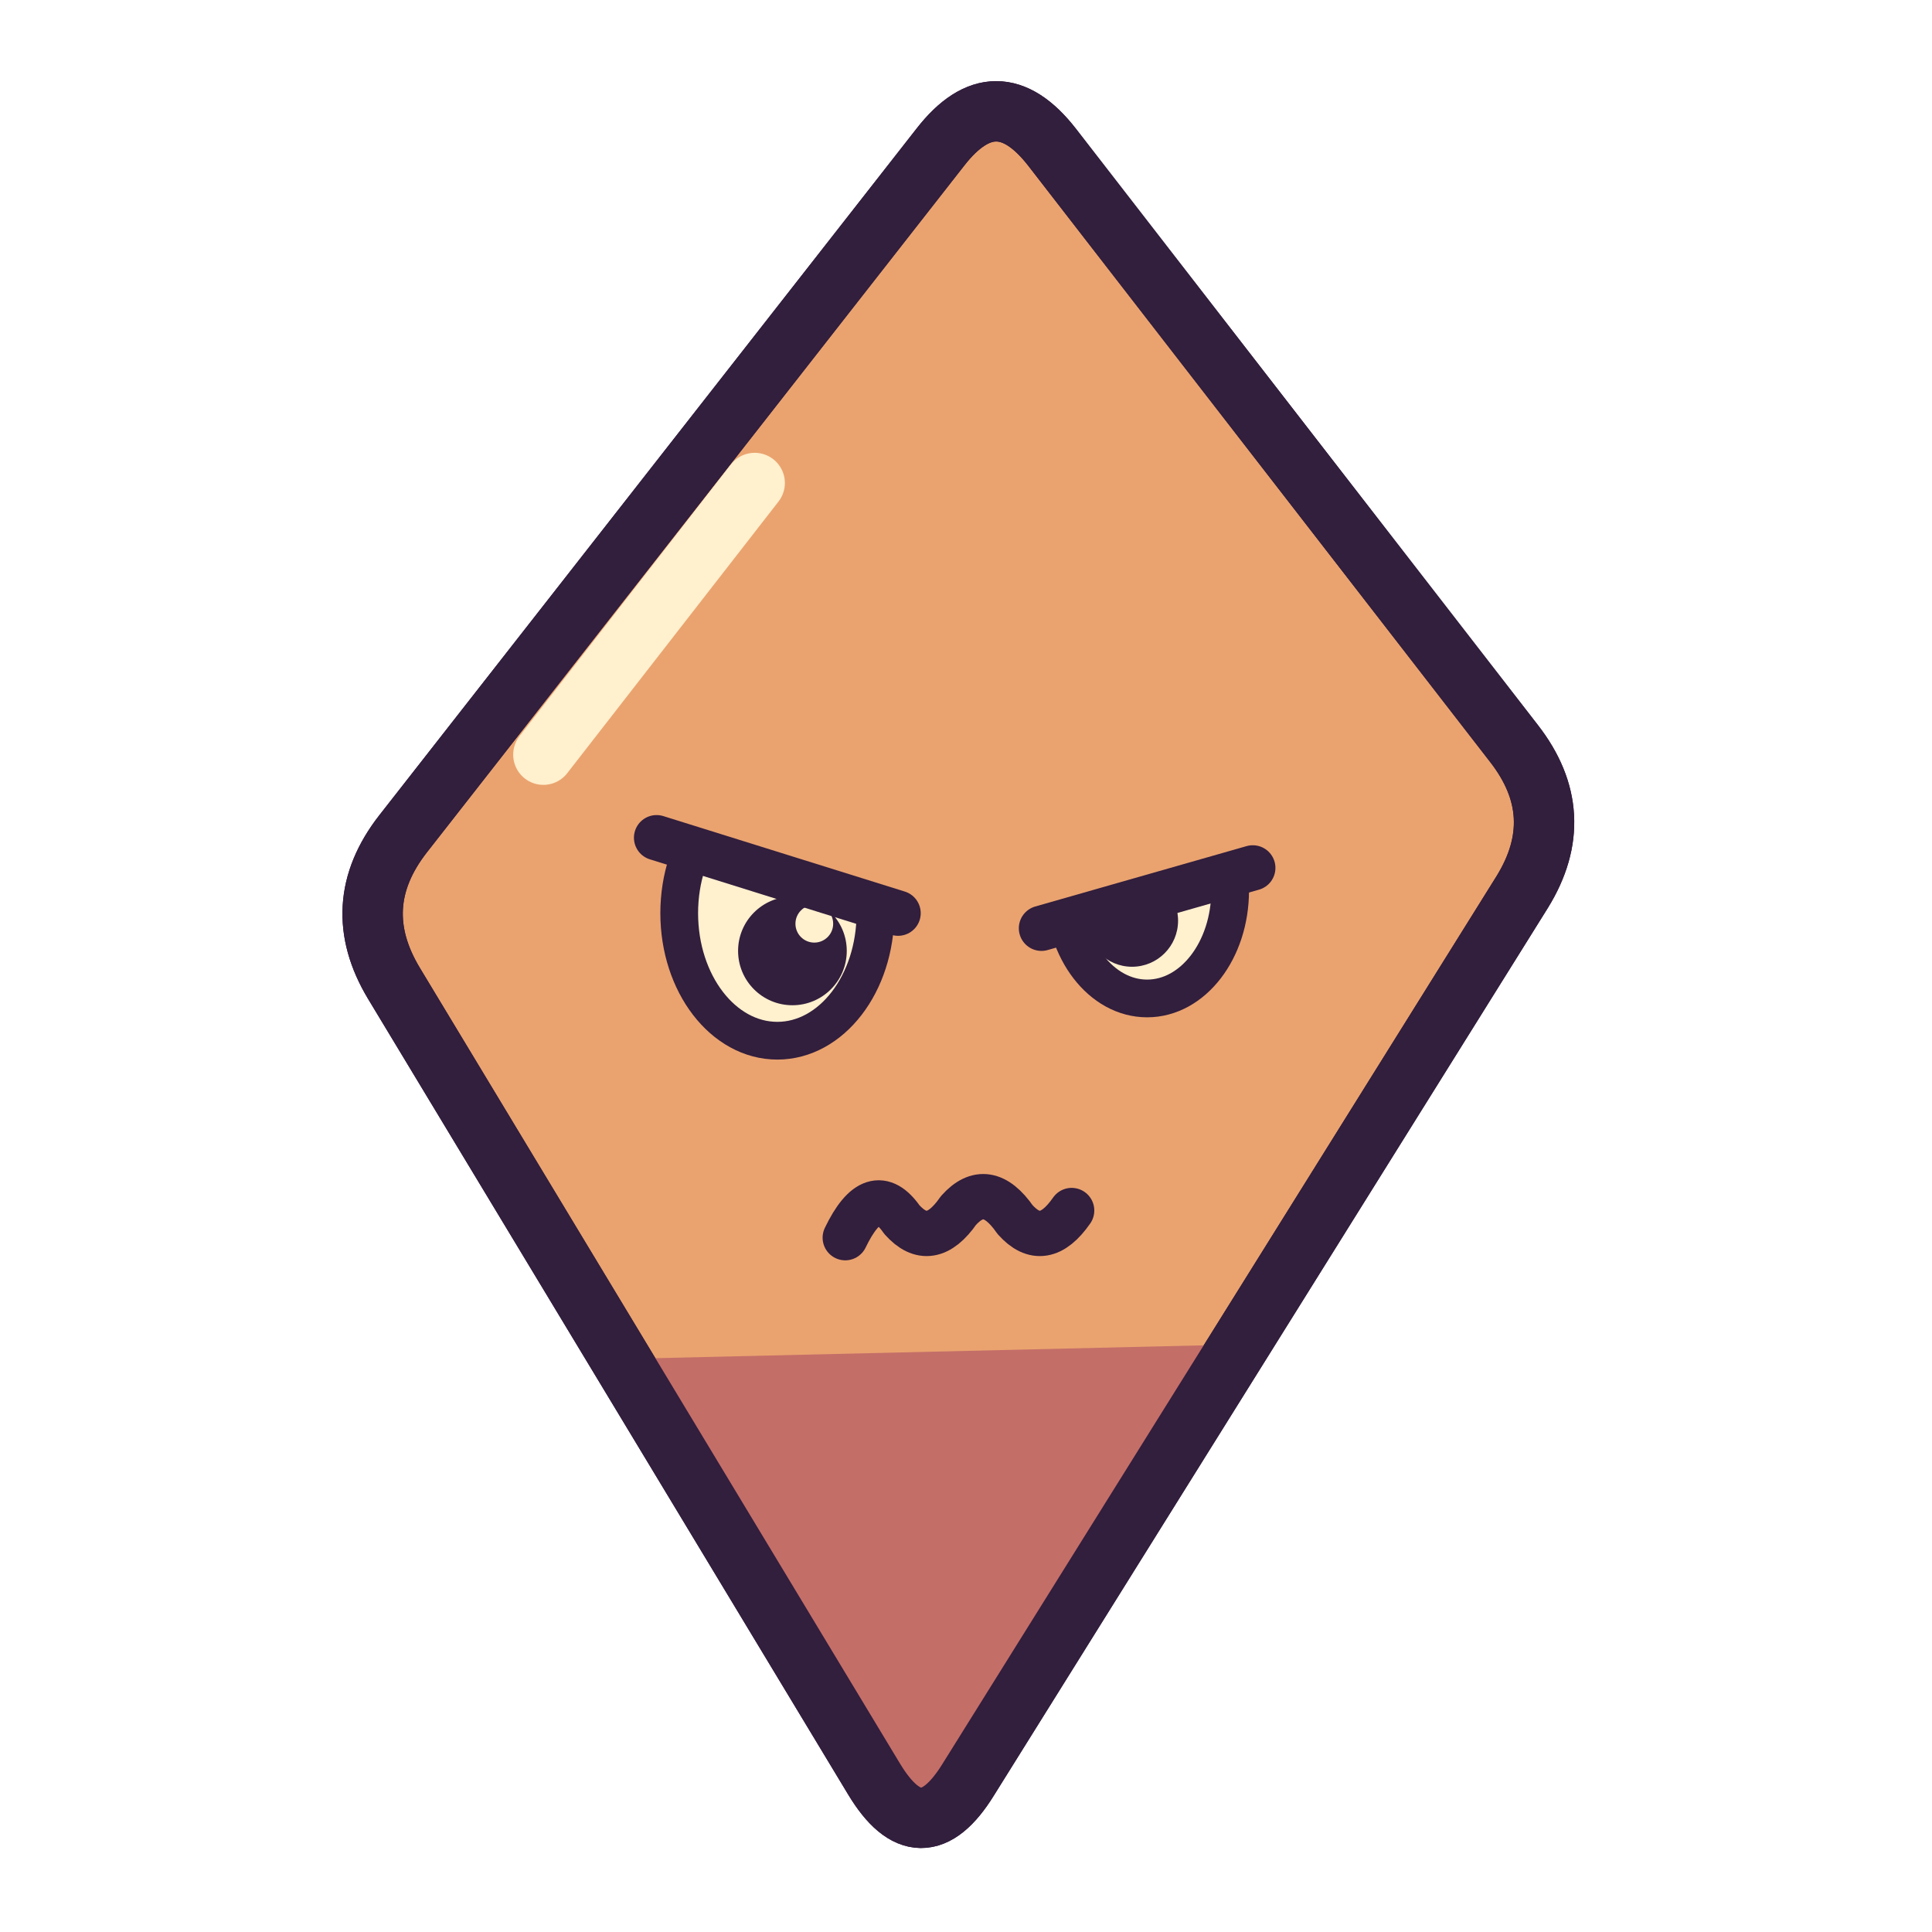
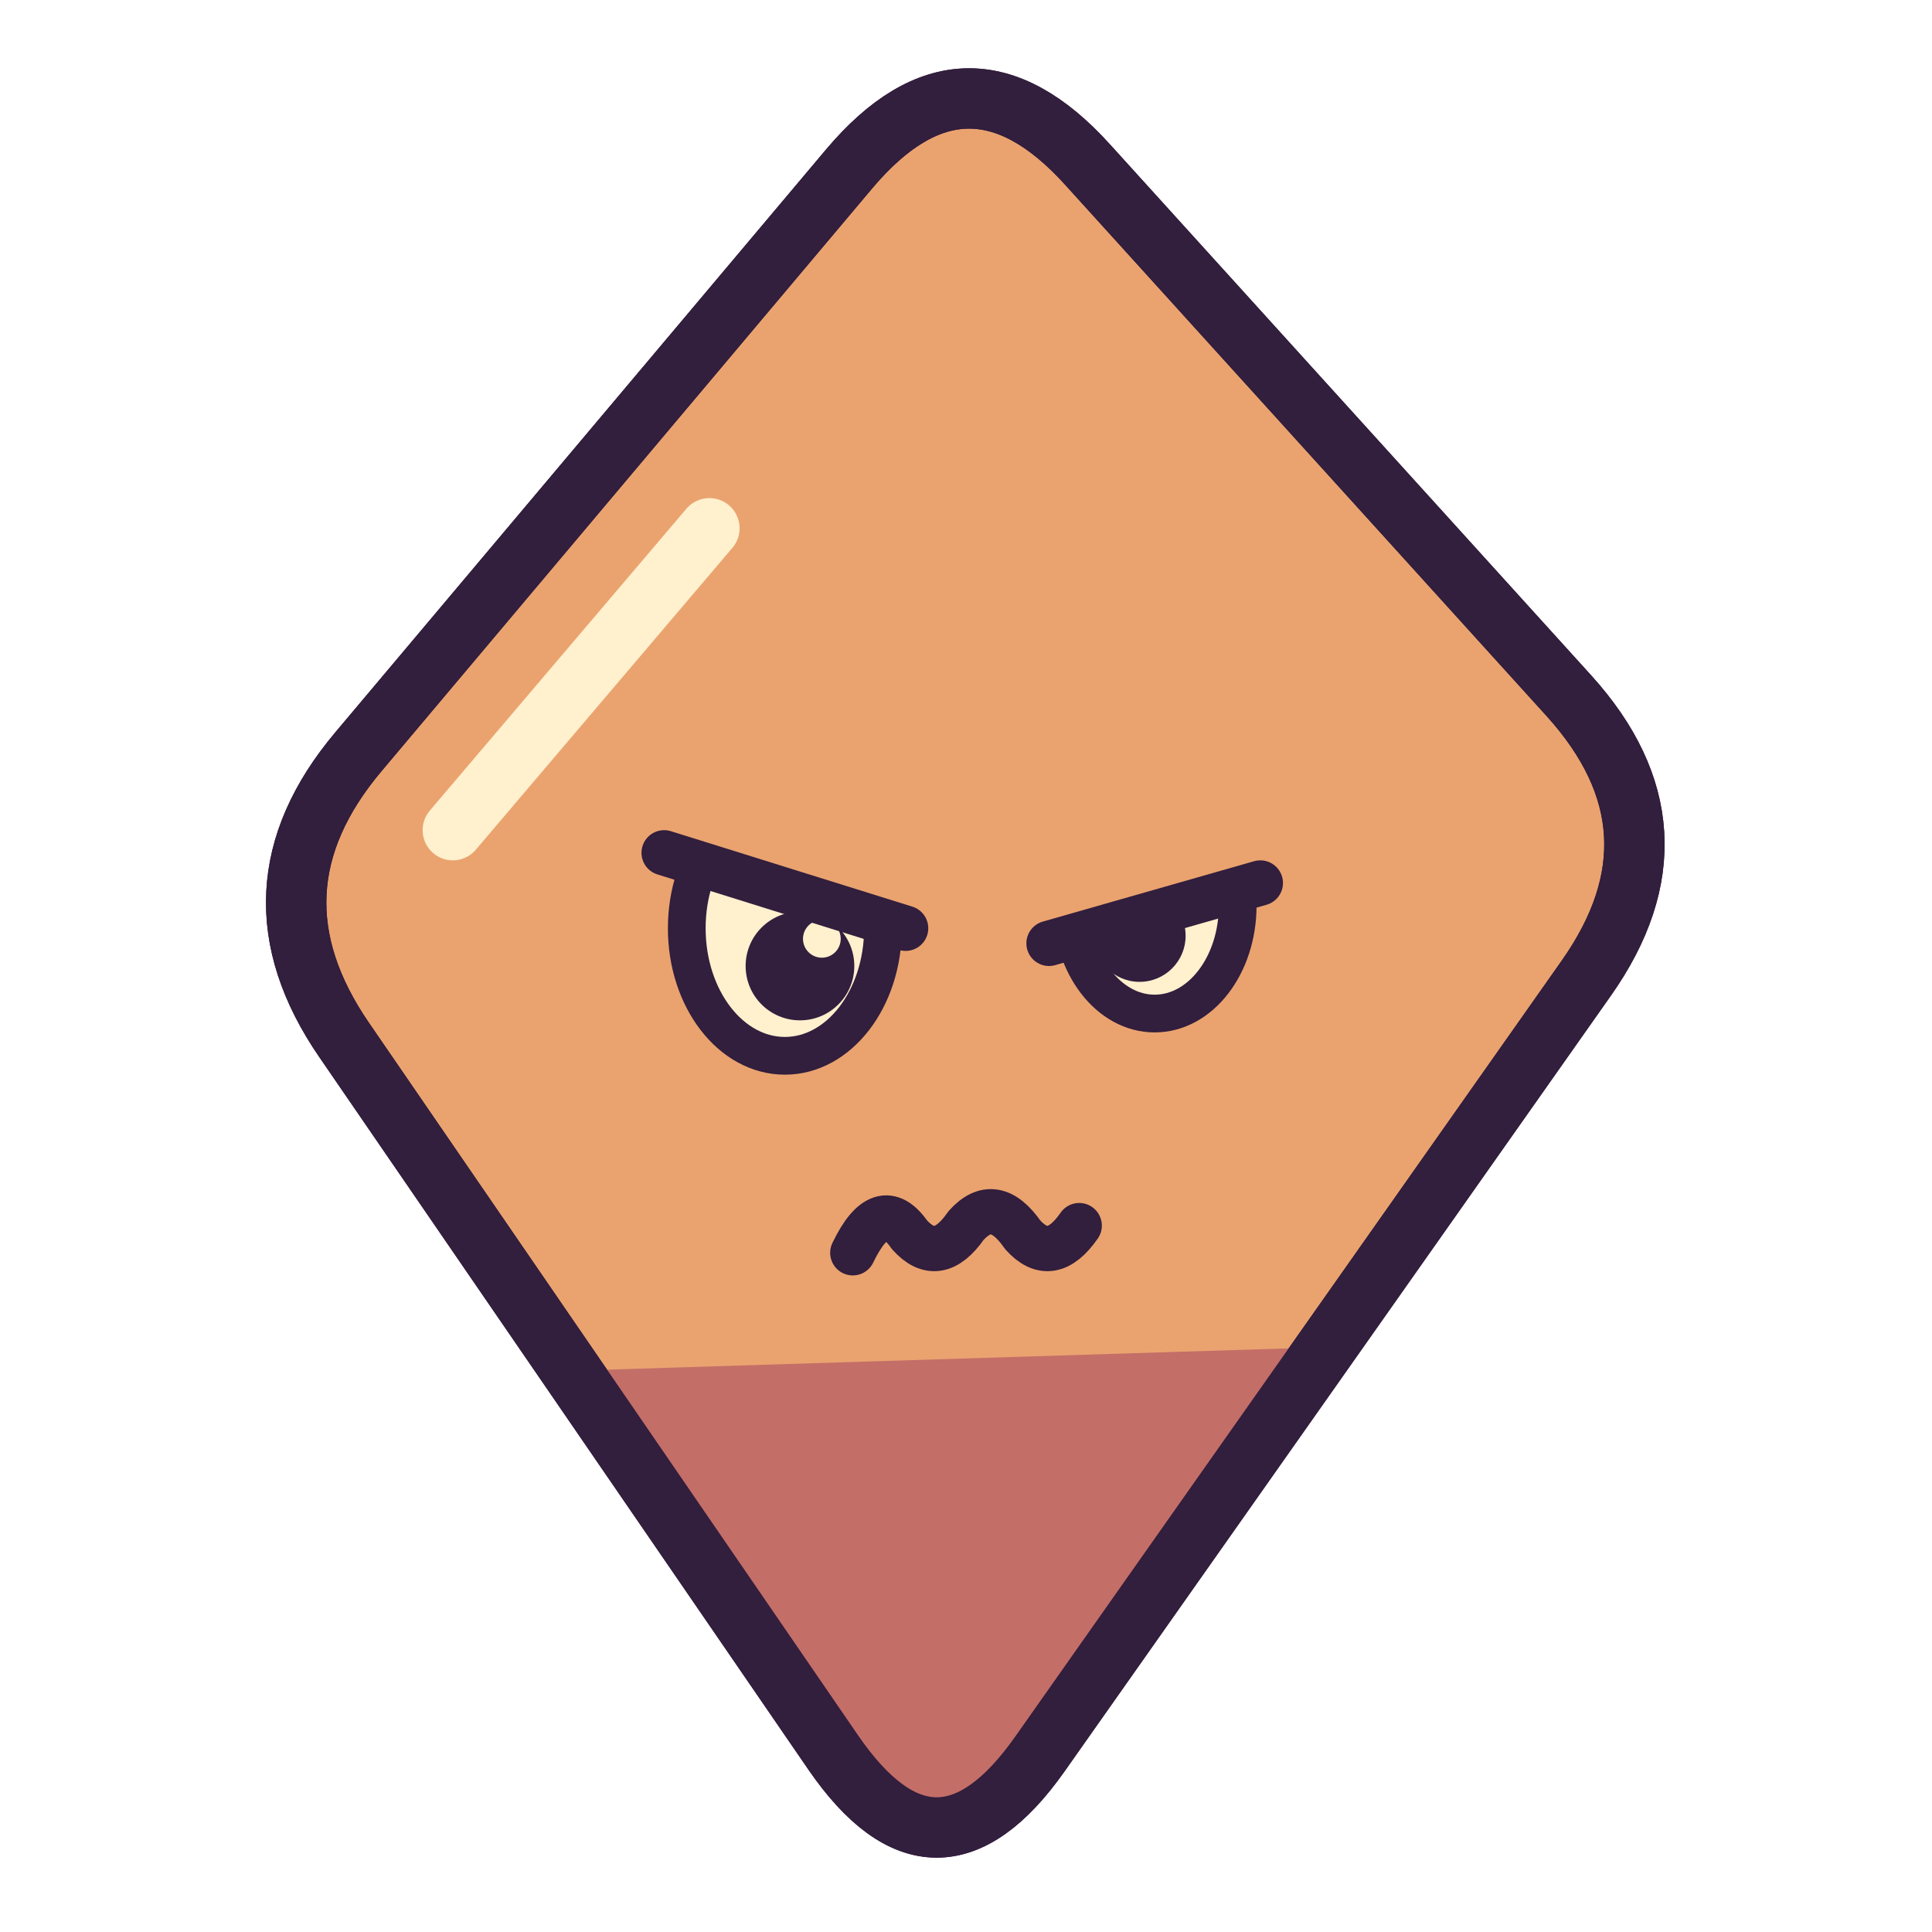
<svg xmlns="http://www.w3.org/2000/svg" width="256" height="256" viewBox="0 0 256 256">
  <g stroke="#321E3D" stroke-width="8" stroke-linecap="round" stroke-linejoin="round">
    <defs>
      <clipPath id="c">
-         <path d="M 124.6 19.5 Q 132 10 139.4 19.5 L 200.6 98.5 Q 208 108 201.7 118.2 L 128.3 235.8 Q 122 246 115.8 235.7 L 52.2 130.3 Q 46 120 53.4 110.5 Z" />
+         <path d="M 112.5 22.4 Q 128 4 144.1 21.8 L 207.9 92.2 Q 224 110 210.2 129.6 L 137.8 232.4 Q 124 252 110.4 232.2 L 45.6 137.8 Q 32 118 47.5 99.6 Z" />
      </clipPath>
    </defs>
-     <path d="M 124.6 19.5 Q 132 10 139.4 19.5 L 200.6 98.5 Q 208 108 201.7 118.2 L 128.3 235.8 Q 122 246 115.8 235.7 L 52.2 130.3 Q 46 120 53.4 110.5 Z" fill="#EAA36F" />
-     <path d="M 0 182 L 256 176 L 256 256 L 0 256 Z" fill="#C46E68" stroke="none" clip-path="url(#c)" />
-     <path d="M 124.6 19.5 Q 132 10 139.4 19.5 L 200.6 98.5 Q 208 108 201.7 118.2 L 128.3 235.8 Q 122 246 115.8 235.7 L 52.2 130.3 Q 46 120 53.4 110.5 Z" fill="none" />
-     <path d="M 72 100 L 100 64" fill="none" stroke="#FFF0CE" />
-     <ellipse cx="103" cy="121" rx="13" ry="16.9" fill="#FFF0CE" stroke-width="5" />
-     <circle cx="105" cy="126" r="7.2" fill="#321E3D" stroke="none" />
-     <circle cx="107.9" cy="122.4" r="2.5" fill="#FFF0CE" stroke="none" />
-     <path d="M 85 97.1 L 121 97.1 L 121 122 L 85 112 Z" fill="#EAA36F" stroke="none" />
-     <path d="M 87 111 L 119 121" fill="none" stroke-width="6" />
-     <ellipse cx="152" cy="118" rx="11" ry="14.3" fill="#FFF0CE" stroke-width="5" />
-     <circle cx="150" cy="122" r="6.1" fill="#321E3D" stroke="none" />
-     <circle cx="152.4" cy="118.9" r="2.1" fill="#FFF0CE" stroke="none" />
-     <path d="M 136 96.7 L 168 96.7 L 168 116 L 136 124 Z" fill="#EAA36F" stroke="none" />
-     <path d="M 138 123 L 166 115" fill="none" stroke-width="6" />
-     <path d="M 112.0 164 Q 115.75 156.2 119.5 161.6 Q 123.25 165.8 127.0 160.4 Q 130.75 156.2 134.5 161.6 Q 138.25 165.8 142.0 160.4" fill="none" stroke-width="6" />
+     <path d="M 112.5 22.4 Q 128 4 144.1 21.8 L 207.9 92.2 Q 224 110 210.2 129.6 L 137.8 232.4 Q 124 252 110.4 232.2 L 45.6 137.8 Q 32 118 47.5 99.6 Z" fill="#EAA36F" />
+     <path d="M 0 184 L 256 176 L 256 256 L 0 256 Z" fill="#C46E68" stroke="none" clip-path="url(#c)" />
+     <path d="M 112.5 22.4 Q 128 4 144.1 21.8 L 207.9 92.2 Q 224 110 210.2 129.6 L 137.8 232.4 Q 124 252 110.4 232.2 L 45.6 137.8 Q 32 118 47.5 99.6 Z" fill="none" />
+     <path d="M 60 110 L 94 70" fill="none" stroke="#FFF0CE" />
+     <ellipse cx="104" cy="123" rx="13" ry="16.9" fill="#FFF0CE" stroke-width="5" />
+     <circle cx="106" cy="128" r="7.2" fill="#321E3D" stroke="none" />
+     <circle cx="108.9" cy="124.4" r="2.5" fill="#FFF0CE" stroke="none" />
+     <path d="M 86 99.1 L 122 99.1 L 122 124 L 86 114 Z" fill="#EAA36F" stroke="none" />
+     <path d="M 88 113 L 120 123" fill="none" stroke-width="6" />
+     <ellipse cx="153" cy="120" rx="11" ry="14.3" fill="#FFF0CE" stroke-width="5" />
+     <circle cx="151" cy="124" r="6.1" fill="#321E3D" stroke="none" />
+     <circle cx="153.4" cy="120.9" r="2.1" fill="#FFF0CE" stroke="none" />
+     <path d="M 137 98.7 L 169 98.7 L 169 118 L 137 126 Z" fill="#EAA36F" stroke="none" />
+     <path d="M 139 125 L 167 117" fill="none" stroke-width="6" />
+     <path d="M 113.0 166 Q 116.75 158.2 120.5 163.6 Q 124.25 167.8 128.0 162.4 Q 131.75 158.2 135.5 163.6 Q 139.25 167.8 143.0 162.4" fill="none" stroke-width="6" />
  </g>
</svg>
